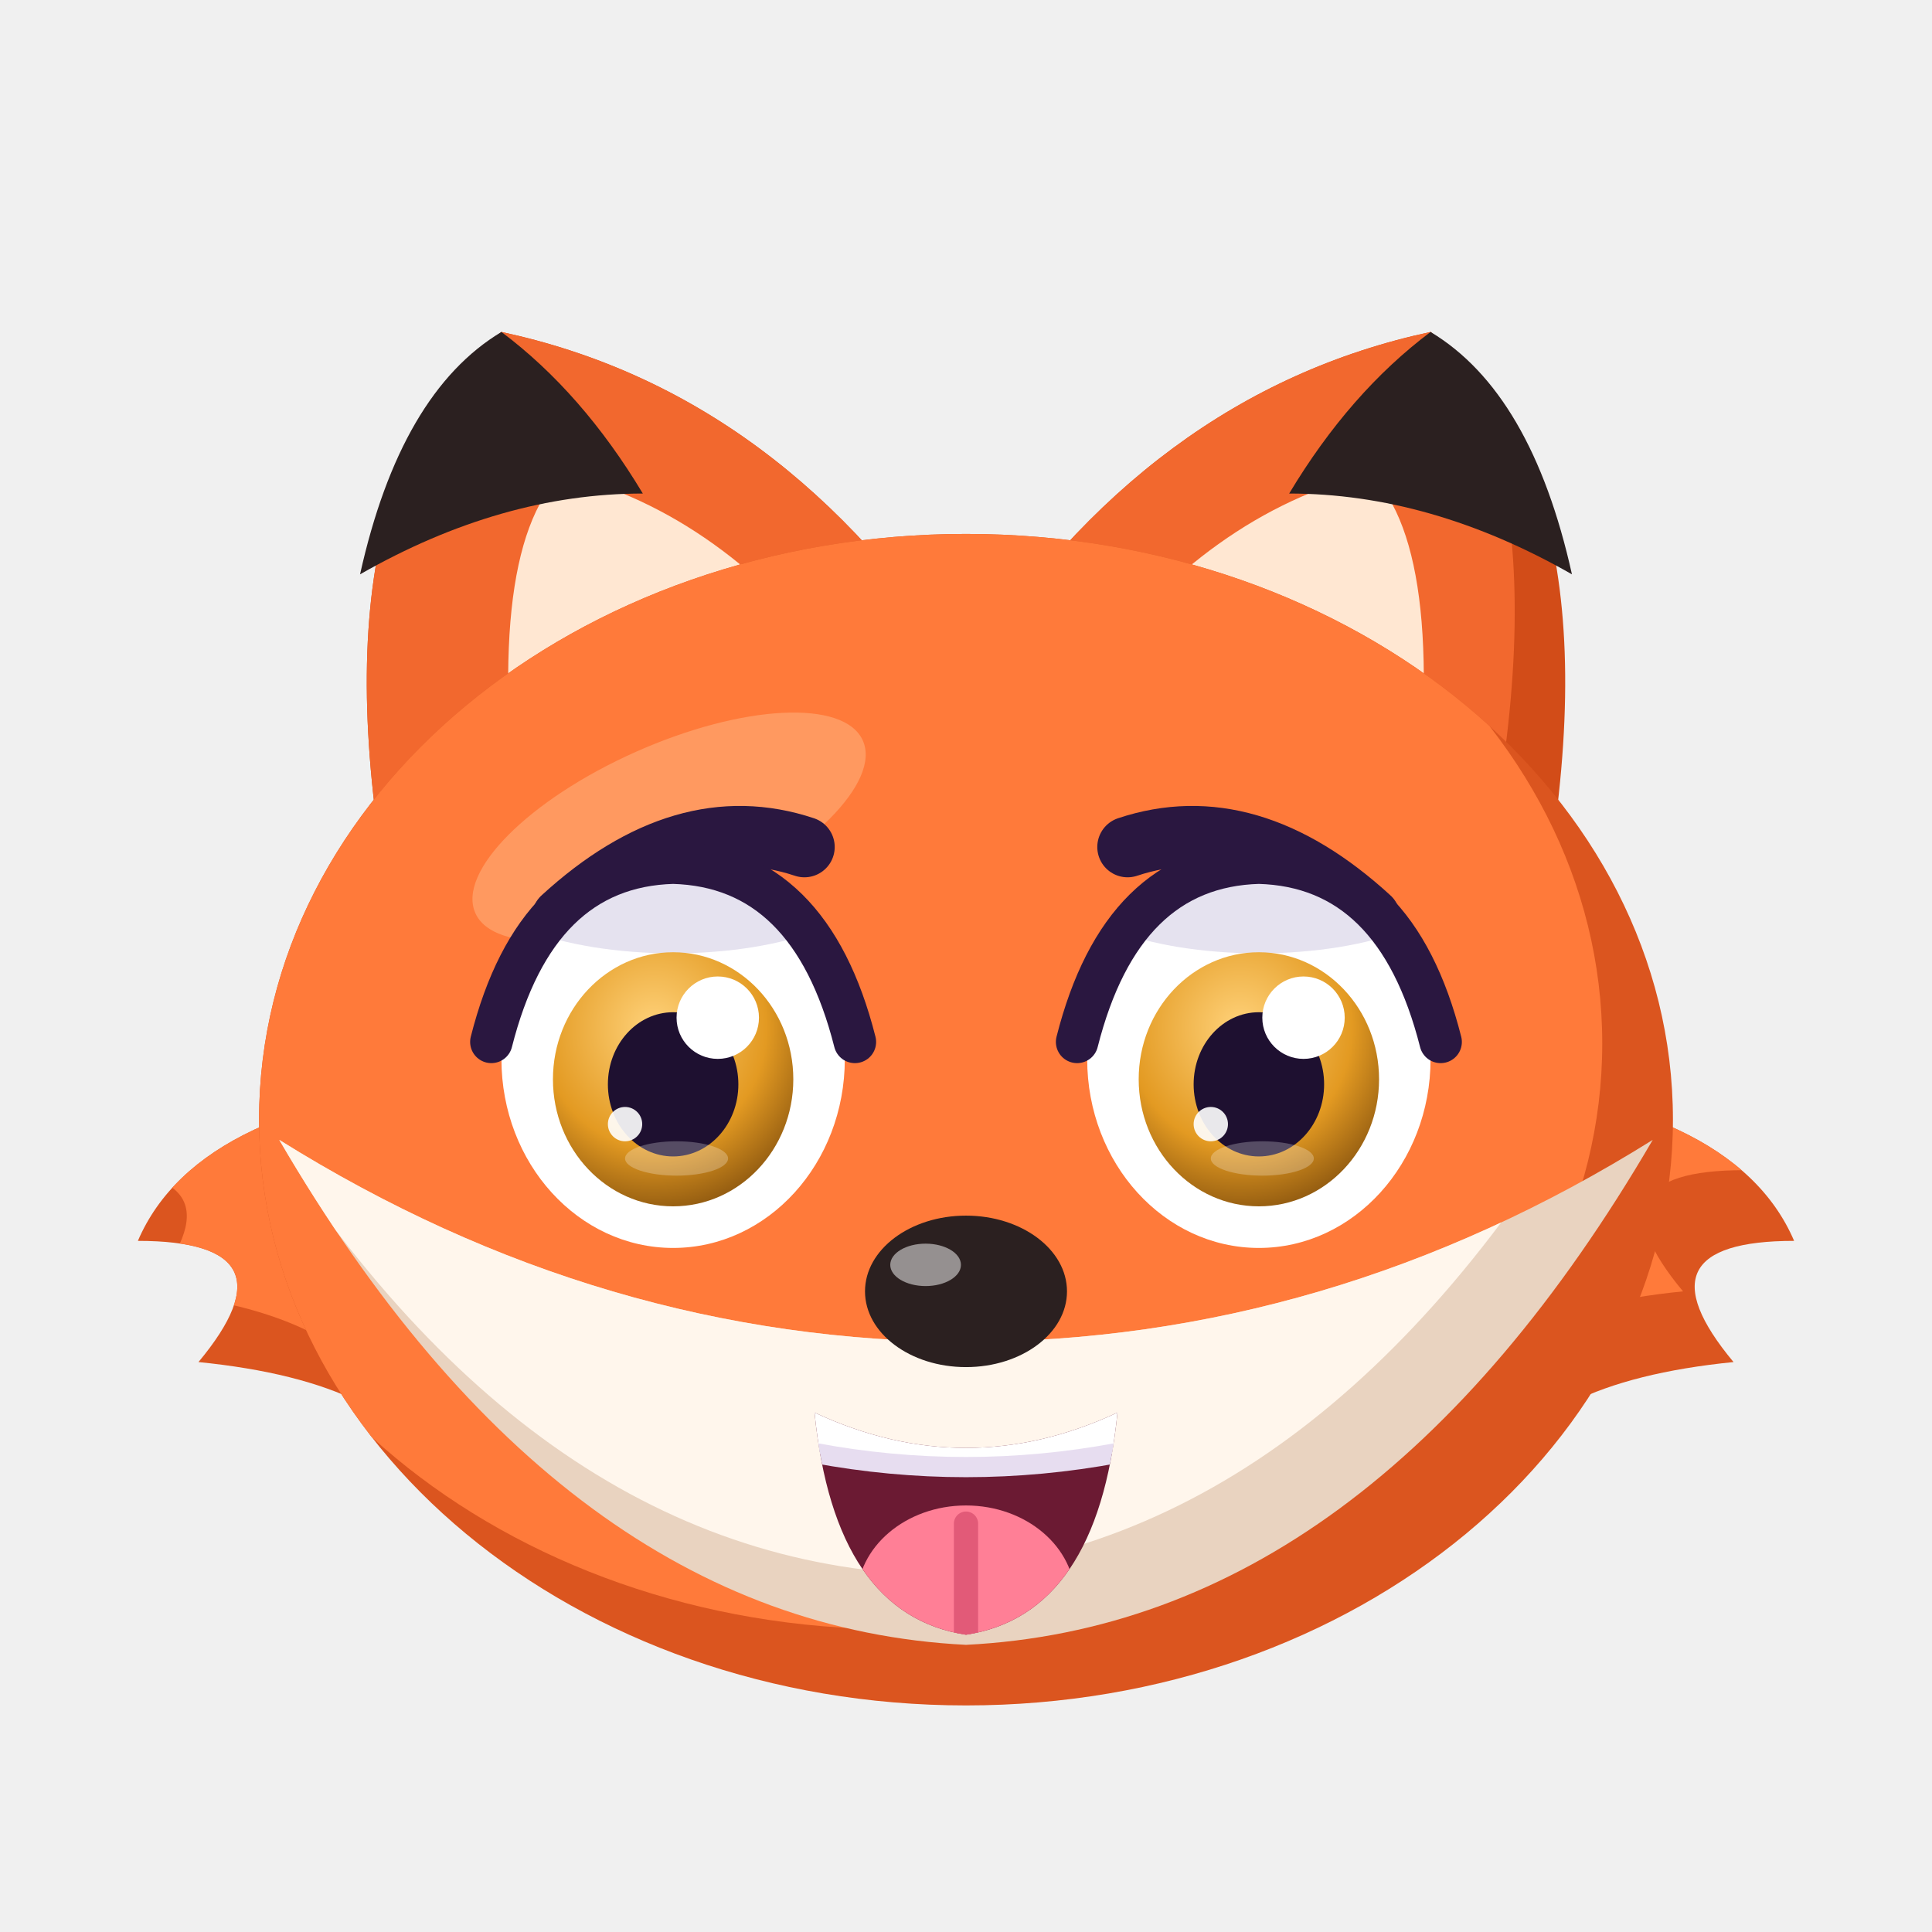
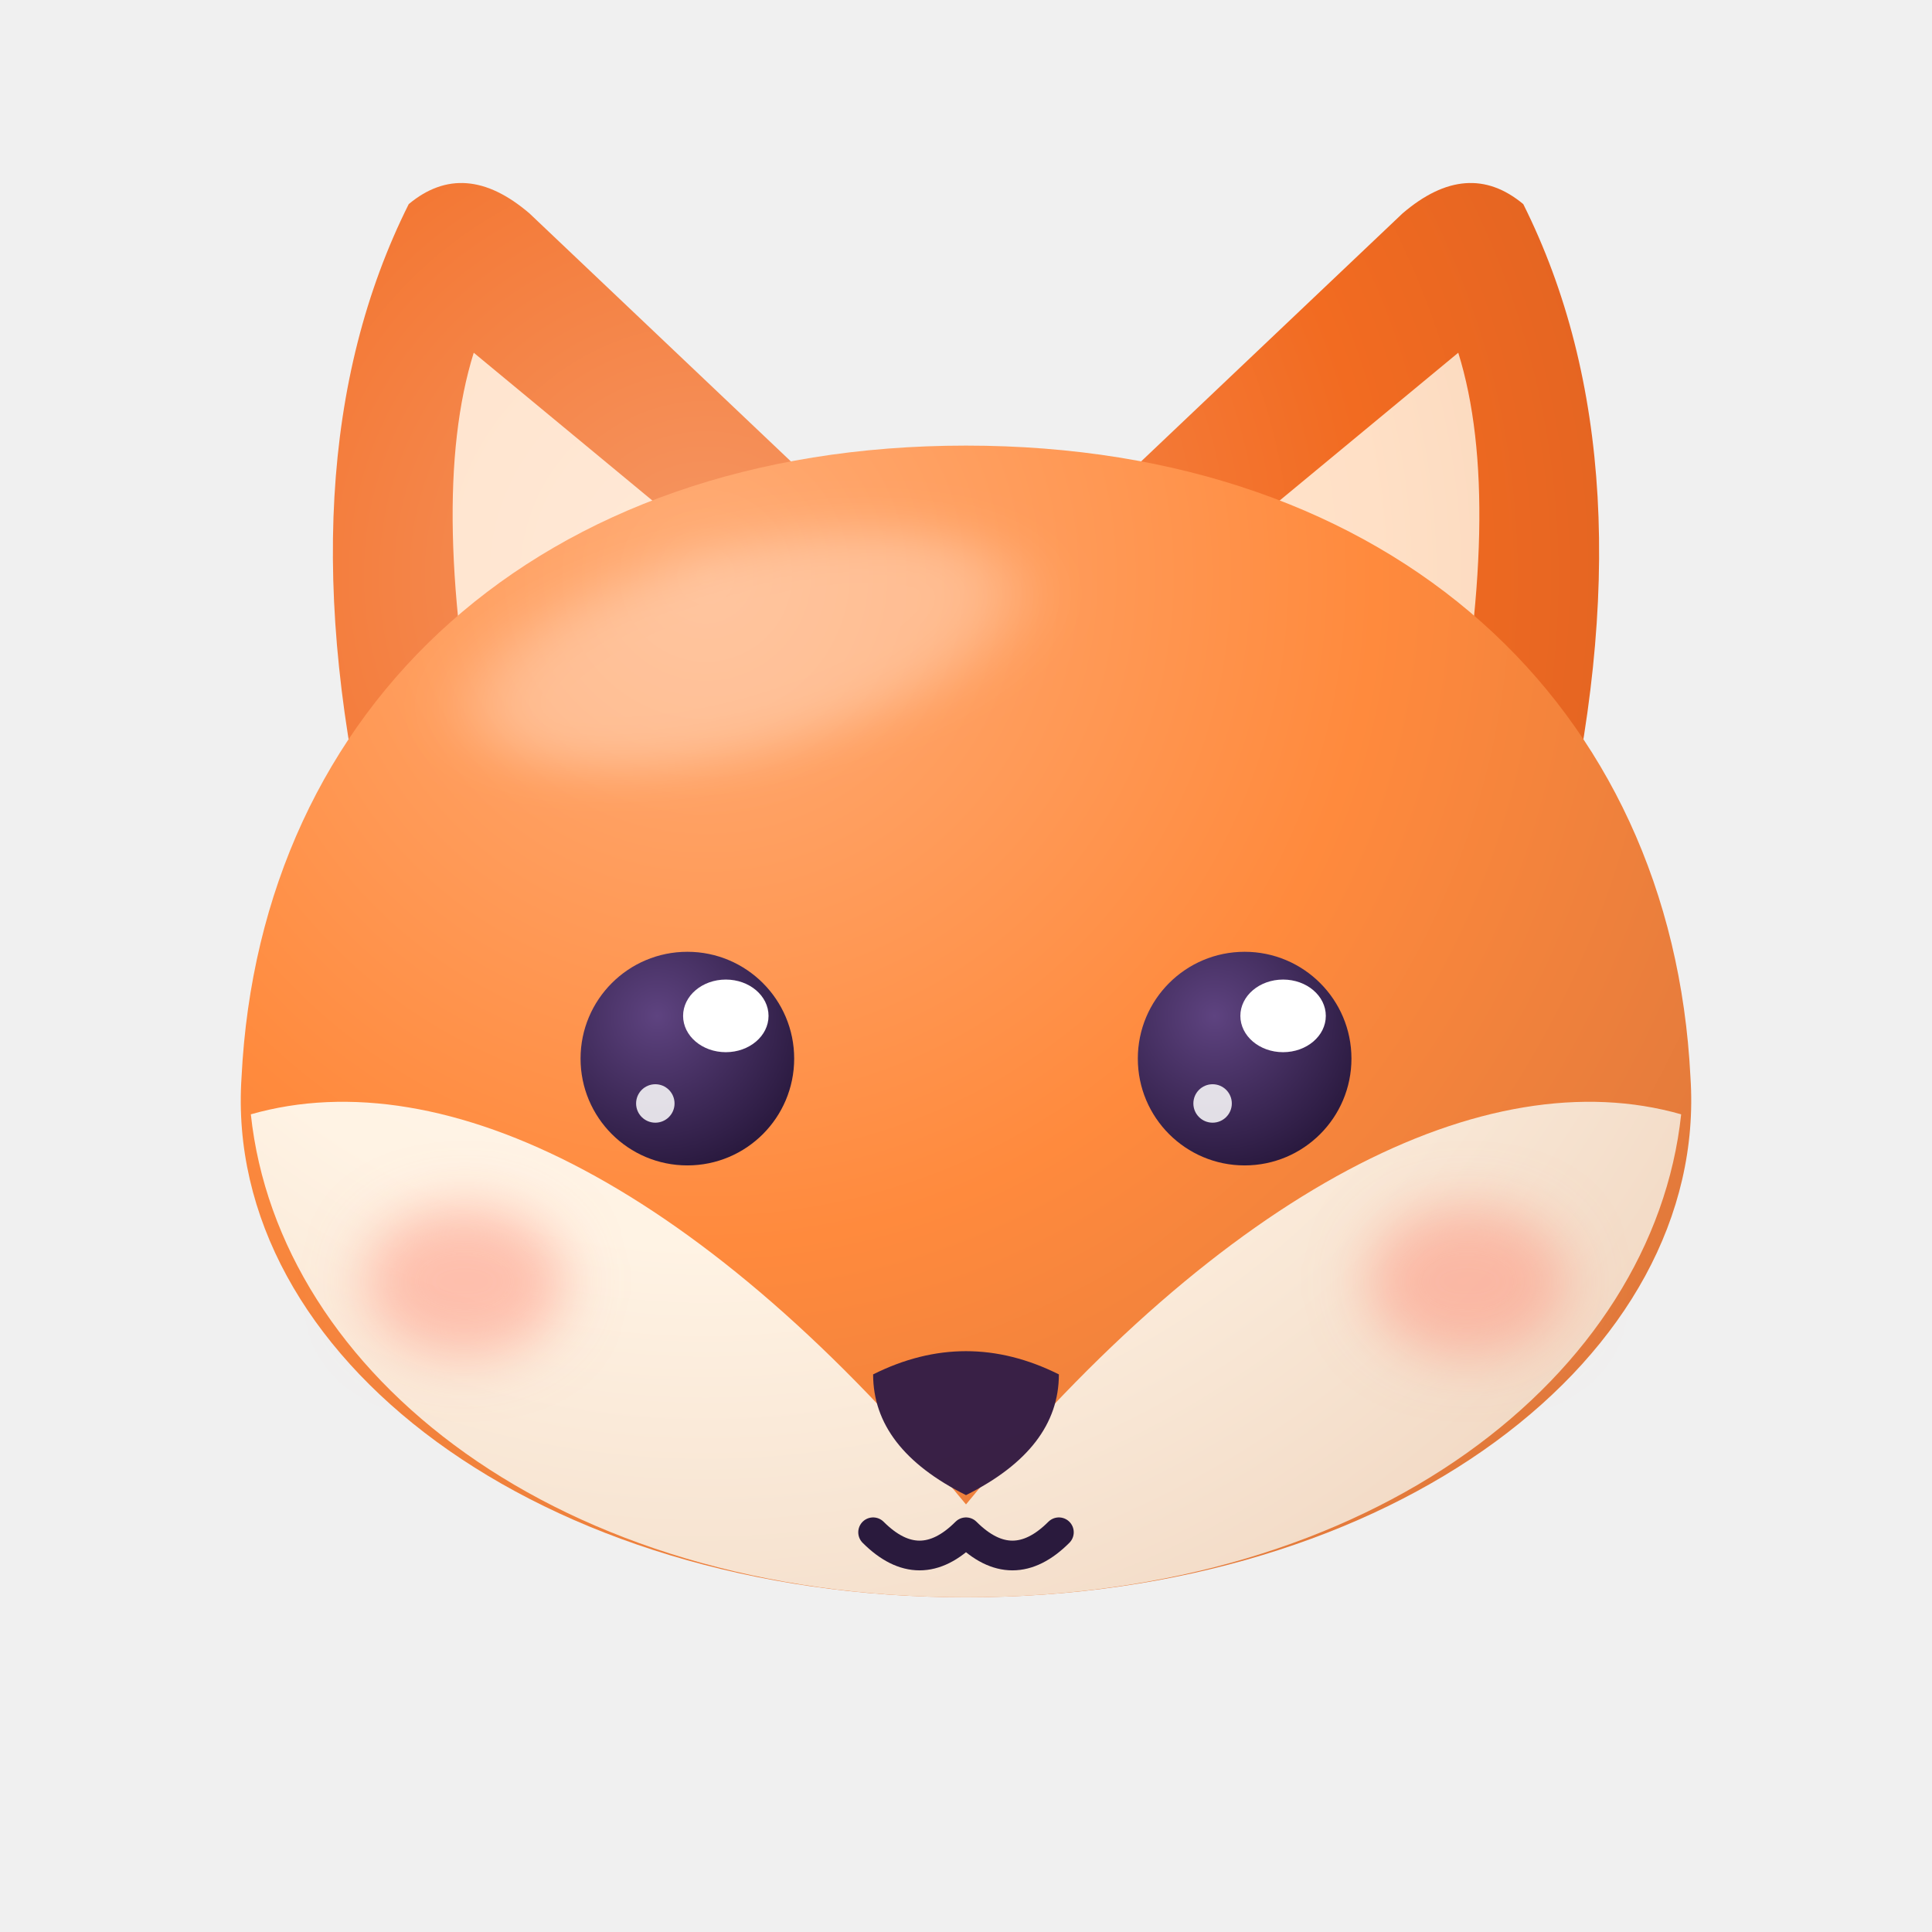
<svg xmlns="http://www.w3.org/2000/svg" viewBox="12 8 176 176">
-   <g transform="translate(100 110) scale(0.92) translate(-100 -106)">
-     <clipPath id="k35">
-       <path d="M156 90 Q166 44 146 28 Q118 34 100 62Z" />
-     </clipPath>
-     <path d="M156 90 Q166 44 146 28 Q118 34 100 62Z" fill="#D24C18" />
-     <g clip-path="url(#k35)">
-       <path d="M156 90 Q166 44 146 28 Q118 34 100 62Z" fill="#F2682E" transform="translate(-5 -7)" />
-     </g>
-     <path d="M144 80 Q148 50 140 42 Q124 46 112 62Z" fill="#FFE7D2" />
-     <path d="M146 28 Q156 34 160 52 Q146 44 132 44 Q138 34 146 28Z" fill="#2B2020" />
-     <clipPath id="k36">
-       <path d="M44 90 Q34 44 54 28 Q82 34 100 62Z" />
-     </clipPath>
-     <path d="M44 90 Q34 44 54 28 Q82 34 100 62Z" fill="#D24C18" />
-     <g clip-path="url(#k36)">
-       <path d="M44 90 Q34 44 54 28 Q82 34 100 62Z" fill="#F2682E" transform="translate(-5 -7)" />
-     </g>
-     <path d="M56 80 Q52 50 60 42 Q76 46 88 62Z" fill="#FFE7D2" />
-     <path d="M54 28 Q44 34 40 52 Q54 44 68 44 Q62 34 54 28Z" fill="#2B2020" />
-     <clipPath id="k37">
-       <path d="M52 102 Q24 104 18 118 Q34 118 24 130 Q44 132 48 142Z" />
-     </clipPath>
-     <path d="M52 102 Q24 104 18 118 Q34 118 24 130 Q44 132 48 142Z" fill="#DB551F" />
-     <g clip-path="url(#k37)">
-       <path d="M52 102 Q24 104 18 118 Q34 118 24 130 Q44 132 48 142Z" fill="#FF7A3A" transform="translate(-5 -7)" />
-     </g>
-     <clipPath id="k38">
-       <path d="M148 102 Q176 104 182 118 Q166 118 176 130 Q156 132 152 142Z" />
-     </clipPath>
-     <path d="M148 102 Q176 104 182 118 Q166 118 176 130 Q156 132 152 142Z" fill="#DB551F" />
-     <g clip-path="url(#k38)">
-       <path d="M148 102 Q176 104 182 118 Q166 118 176 130 Q156 132 152 142Z" fill="#FF7A3A" transform="translate(-5 -7)" />
-     </g>
-     <clipPath id="k39">
-       <ellipse cx="100" cy="106" rx="70" ry="58" />
-     </clipPath>
-     <ellipse cx="100" cy="106" rx="70" ry="58" fill="#DB551F" />
-     <g clip-path="url(#k39)">
-       <g>
-         <ellipse cx="93" cy="98.46" rx="70" ry="58" fill="#FF7A3A" />
-         <ellipse cx="70.6" cy="77" rx="21" ry="8.12" fill="#FFB27F" opacity=".55" transform="rotate(-24 70.6 77)" />
-       </g>
-     </g>
-     <clipPath id="k40">
-       <path d="M32 108 Q60 156 100 158 Q140 156 168 108 Q136 128 100 128 Q64 128 32 108Z" />
-     </clipPath>
-     <path d="M32 108 Q60 156 100 158 Q140 156 168 108 Q136 128 100 128 Q64 128 32 108Z" fill="#E9D3C0" />
-     <g clip-path="url(#k40)">
-       <path d="M32 108 Q60 156 100 158 Q140 156 168 108 Q136 128 100 128 Q64 128 32 108Z" fill="#FFF6EC" transform="translate(-5 -7)" />
-     </g>
-     <path d="M60 86 Q72 75 84 79" stroke="#2A1740" stroke-width="6" fill="none" stroke-linecap="round" />
-     <path d="M140 86 Q128 75 116 79" stroke="#2A1740" stroke-width="6" fill="none" stroke-linecap="round" />
-     <radialGradient id="k41" cx=".42" cy=".3" r=".85">
-       <stop offset="0" stop-color="#FFD27A" />
-       <stop offset=".55" stop-color="#E39A22" />
-       <stop offset="1" stop-color="#6A3C08" />
+   <defs>
+     <radialGradient id="g0" gradientUnits="userSpaceOnUse" cx="72" cy="58" r="160">
+       <stop offset="0" stop-color="#f69764" />
+       <stop offset=".45" stop-color="#F26B21" />
+       <stop offset="1" stop-color="#c65724" />
    </radialGradient>
-     <clipPath id="k42">
-       <ellipse cx="71" cy="100" rx="17" ry="18.7" />
-     </clipPath>
-     <ellipse cx="71" cy="100" rx="17" ry="18.7" fill="#fff" />
-     <g clip-path="url(#k42)">
-       <ellipse cx="71" cy="81.674" rx="20.4" ry="7.854" fill="#C5BEDC" opacity=".45" />
-       <ellipse cx="71" cy="102" rx="11.9" ry="12.58" fill="url(#k41)" />
-       <ellipse cx="71" cy="102.5" rx="6.46" ry="7.14" fill="#1E1030" />
-       <ellipse cx="75.42" cy="95.9" rx="4.08" ry="4.08" fill="#fff" />
-       <ellipse cx="66.24" cy="106.44" rx="1.7" ry="1.7" fill="#fff" opacity=".9" />
-       <ellipse cx="71.34" cy="109.84" rx="5.1" ry="1.7" fill="#fff" opacity=".25" />
-     </g>
-     <path d="M53 98.3 Q57.4 80.926 71 80.552 Q84.6 80.926 89 98.3" stroke="#2A1740" stroke-width="4.2" fill="none" stroke-linecap="round" />
-     <radialGradient id="k43" cx=".42" cy=".3" r=".85">
-       <stop offset="0" stop-color="#FFD27A" />
-       <stop offset=".55" stop-color="#E39A22" />
-       <stop offset="1" stop-color="#6A3C08" />
+     <radialGradient id="g1" gradientUnits="userSpaceOnUse" cx="72" cy="58" r="160">
+       <stop offset="0" stop-color="#ffe9d7" />
+       <stop offset=".45" stop-color="#FFE0C6" />
+       <stop offset="1" stop-color="#eabfa0" />
    </radialGradient>
-     <clipPath id="k44">
-       <ellipse cx="129" cy="100" rx="17" ry="18.7" />
-     </clipPath>
-     <ellipse cx="129" cy="100" rx="17" ry="18.7" fill="#fff" />
-     <g clip-path="url(#k44)">
-       <ellipse cx="129" cy="81.674" rx="20.4" ry="7.854" fill="#C5BEDC" opacity=".45" />
-       <ellipse cx="129" cy="102" rx="11.9" ry="12.58" fill="url(#k43)" />
-       <ellipse cx="129" cy="102.5" rx="6.46" ry="7.14" fill="#1E1030" />
-       <ellipse cx="133.42" cy="95.9" rx="4.08" ry="4.08" fill="#fff" />
-       <ellipse cx="124.24" cy="106.44" rx="1.7" ry="1.7" fill="#fff" opacity=".9" />
-       <ellipse cx="129.34" cy="109.84" rx="5.1" ry="1.7" fill="#fff" opacity=".25" />
-     </g>
-     <path d="M111 98.3 Q115.4 80.926 129 80.552 Q142.6 80.926 147 98.3" stroke="#2A1740" stroke-width="4.2" fill="none" stroke-linecap="round" />
-     <ellipse cx="100" cy="123" rx="10" ry="7.5" fill="#2B2020" />
-     <ellipse cx="96" cy="120.375" rx="3.5" ry="2.1" fill="#fff" opacity=".5" />
-     <clipPath id="k45">
-       <path d="M85 135 Q100 142 115 135 Q113 155 100 157 Q87 155 85 135Z" />
-     </clipPath>
-     <path d="M85 135 Q100 142 115 135 Q113 155 100 157 Q87 155 85 135Z" fill="#6B1A33" />
-     <g clip-path="url(#k45)">
-       <ellipse cx="100" cy="153.4" rx="10.8" ry="9.2" fill="#FF7F96" />
-       <path d="M100 146 L100 157" stroke="#E25A78" stroke-width="2.4" stroke-linecap="round" />
-       <path d="M85 133 L115 133 L115 139 Q100 141.8 85 139Z" fill="#fff" />
-       <path d="M85 139 Q100 141.8 115 139" stroke="#E7DDF0" stroke-width="2" fill="none" />
-     </g>
+     <radialGradient id="g2" gradientUnits="userSpaceOnUse" cx="72" cy="58" r="160">
+       <stop offset="0" stop-color="#ffad77" />
+       <stop offset=".45" stop-color="#FF8A3D" />
+       <stop offset="1" stop-color="#d06f3a" />
+     </radialGradient>
+     <radialGradient id="g3" gradientUnits="userSpaceOnUse" cx="72" cy="58" r="160">
+       <stop offset="0" stop-color="#fff7ec" />
+       <stop offset=".45" stop-color="#FFF3E4" />
+       <stop offset="1" stop-color="#eacbb3" />
+     </radialGradient>
+     <filter id="bl" x="-30%" y="-60%" width="160%" height="220%">
+       <feGaussianBlur stdDeviation="3.4" />
+     </filter>
+     <filter id="bb" x="-40%" y="-60%" width="180%" height="220%">
+       <feGaussianBlur stdDeviation="3" />
+     </filter>
+     <radialGradient id="e4" cx=".36" cy=".3" r=".9">
+       <stop offset="0" stop-color="#5E4380" />
+       <stop offset="1" stop-color="#1E1030" />
+     </radialGradient>
+     <radialGradient id="e5" cx=".36" cy=".3" r=".9">
+       <stop offset="0" stop-color="#5E4380" />
+       <stop offset="1" stop-color="#1E1030" />
+     </radialGradient>
+     <radialGradient id="g6" gradientUnits="userSpaceOnUse" cx="72" cy="58" r="160">
+       <stop offset="0" stop-color="#75647e" />
+       <stop offset=".45" stop-color="#3A2147" />
+       <stop offset="1" stop-color="#361d42" />
+     </radialGradient>
+   </defs>
+   <g transform="translate(100 96) scale(0.8461) translate(-100 -100.03)">
+     <path d="M36 88 Q26 46 40 18 Q46 13 53 19 L92 56 Z" fill="url(#g0)" />
+     <path d="M164 88Q174 46 160 18Q154 13 147 19L108 56Z" fill="url(#g0)" />
+     <path d="M48 80 Q42 50 47 34 L76 58 Z" fill="url(#g1)" />
+     <path d="M152 80Q158 50 153 34L124 58Z" fill="url(#g1)" />
+     <path d="M100 44 C146 44 176 72 178 112 C180 142 146 168 100 168 C54 168 20 142 22 112 C24 72 54 44 100 44Z" fill="url(#g2)" />
+     <path d="M23 116 C44 110 72 124 100 158 C128 124 156 110 177 116 C174 144 144 168 100 168 C56 168 26 144 23 116Z" fill="url(#g3)" />
+     <ellipse cx="76" cy="66" rx="30" ry="11" fill="#fff" opacity=".3" filter="url(#bl)" transform="rotate(-14 76 66)" />
+     <ellipse cx="46" cy="134" rx="10.8" ry="8.1" fill="#FF8F7A" opacity=".5" filter="url(#bb)" />
+     <ellipse cx="154" cy="134" rx="10.8" ry="8.1" fill="#FF8F7A" opacity=".5" filter="url(#bb)" />
+     <circle cx="70" cy="110" r="11.5" fill="url(#e4)" />
+     <ellipse cx="74.14" cy="105.4" rx="4.6" ry="3.91" fill="#fff" />
+     <circle cx="66.55" cy="114.83" r="2.07" fill="#fff" opacity=".85" />
+     <circle cx="130" cy="110" r="11.5" fill="url(#e5)" />
+     <ellipse cx="134.14" cy="105.4" rx="4.6" ry="3.91" fill="#fff" />
+     <circle cx="126.55" cy="114.83" r="2.07" fill="#fff" opacity=".85" />
+     <path d="M90 144 Q100 139 110 144 Q110 152 100 157 Q90 152 90 144Z" fill="url(#g6)" />
+     <path d="M90 161 Q95 166 100 161 Q105 166 110 161" fill="none" stroke="#2A1A3D" stroke-width="3.2" stroke-linecap="round" stroke-linejoin="round" />
  </g>
</svg>
